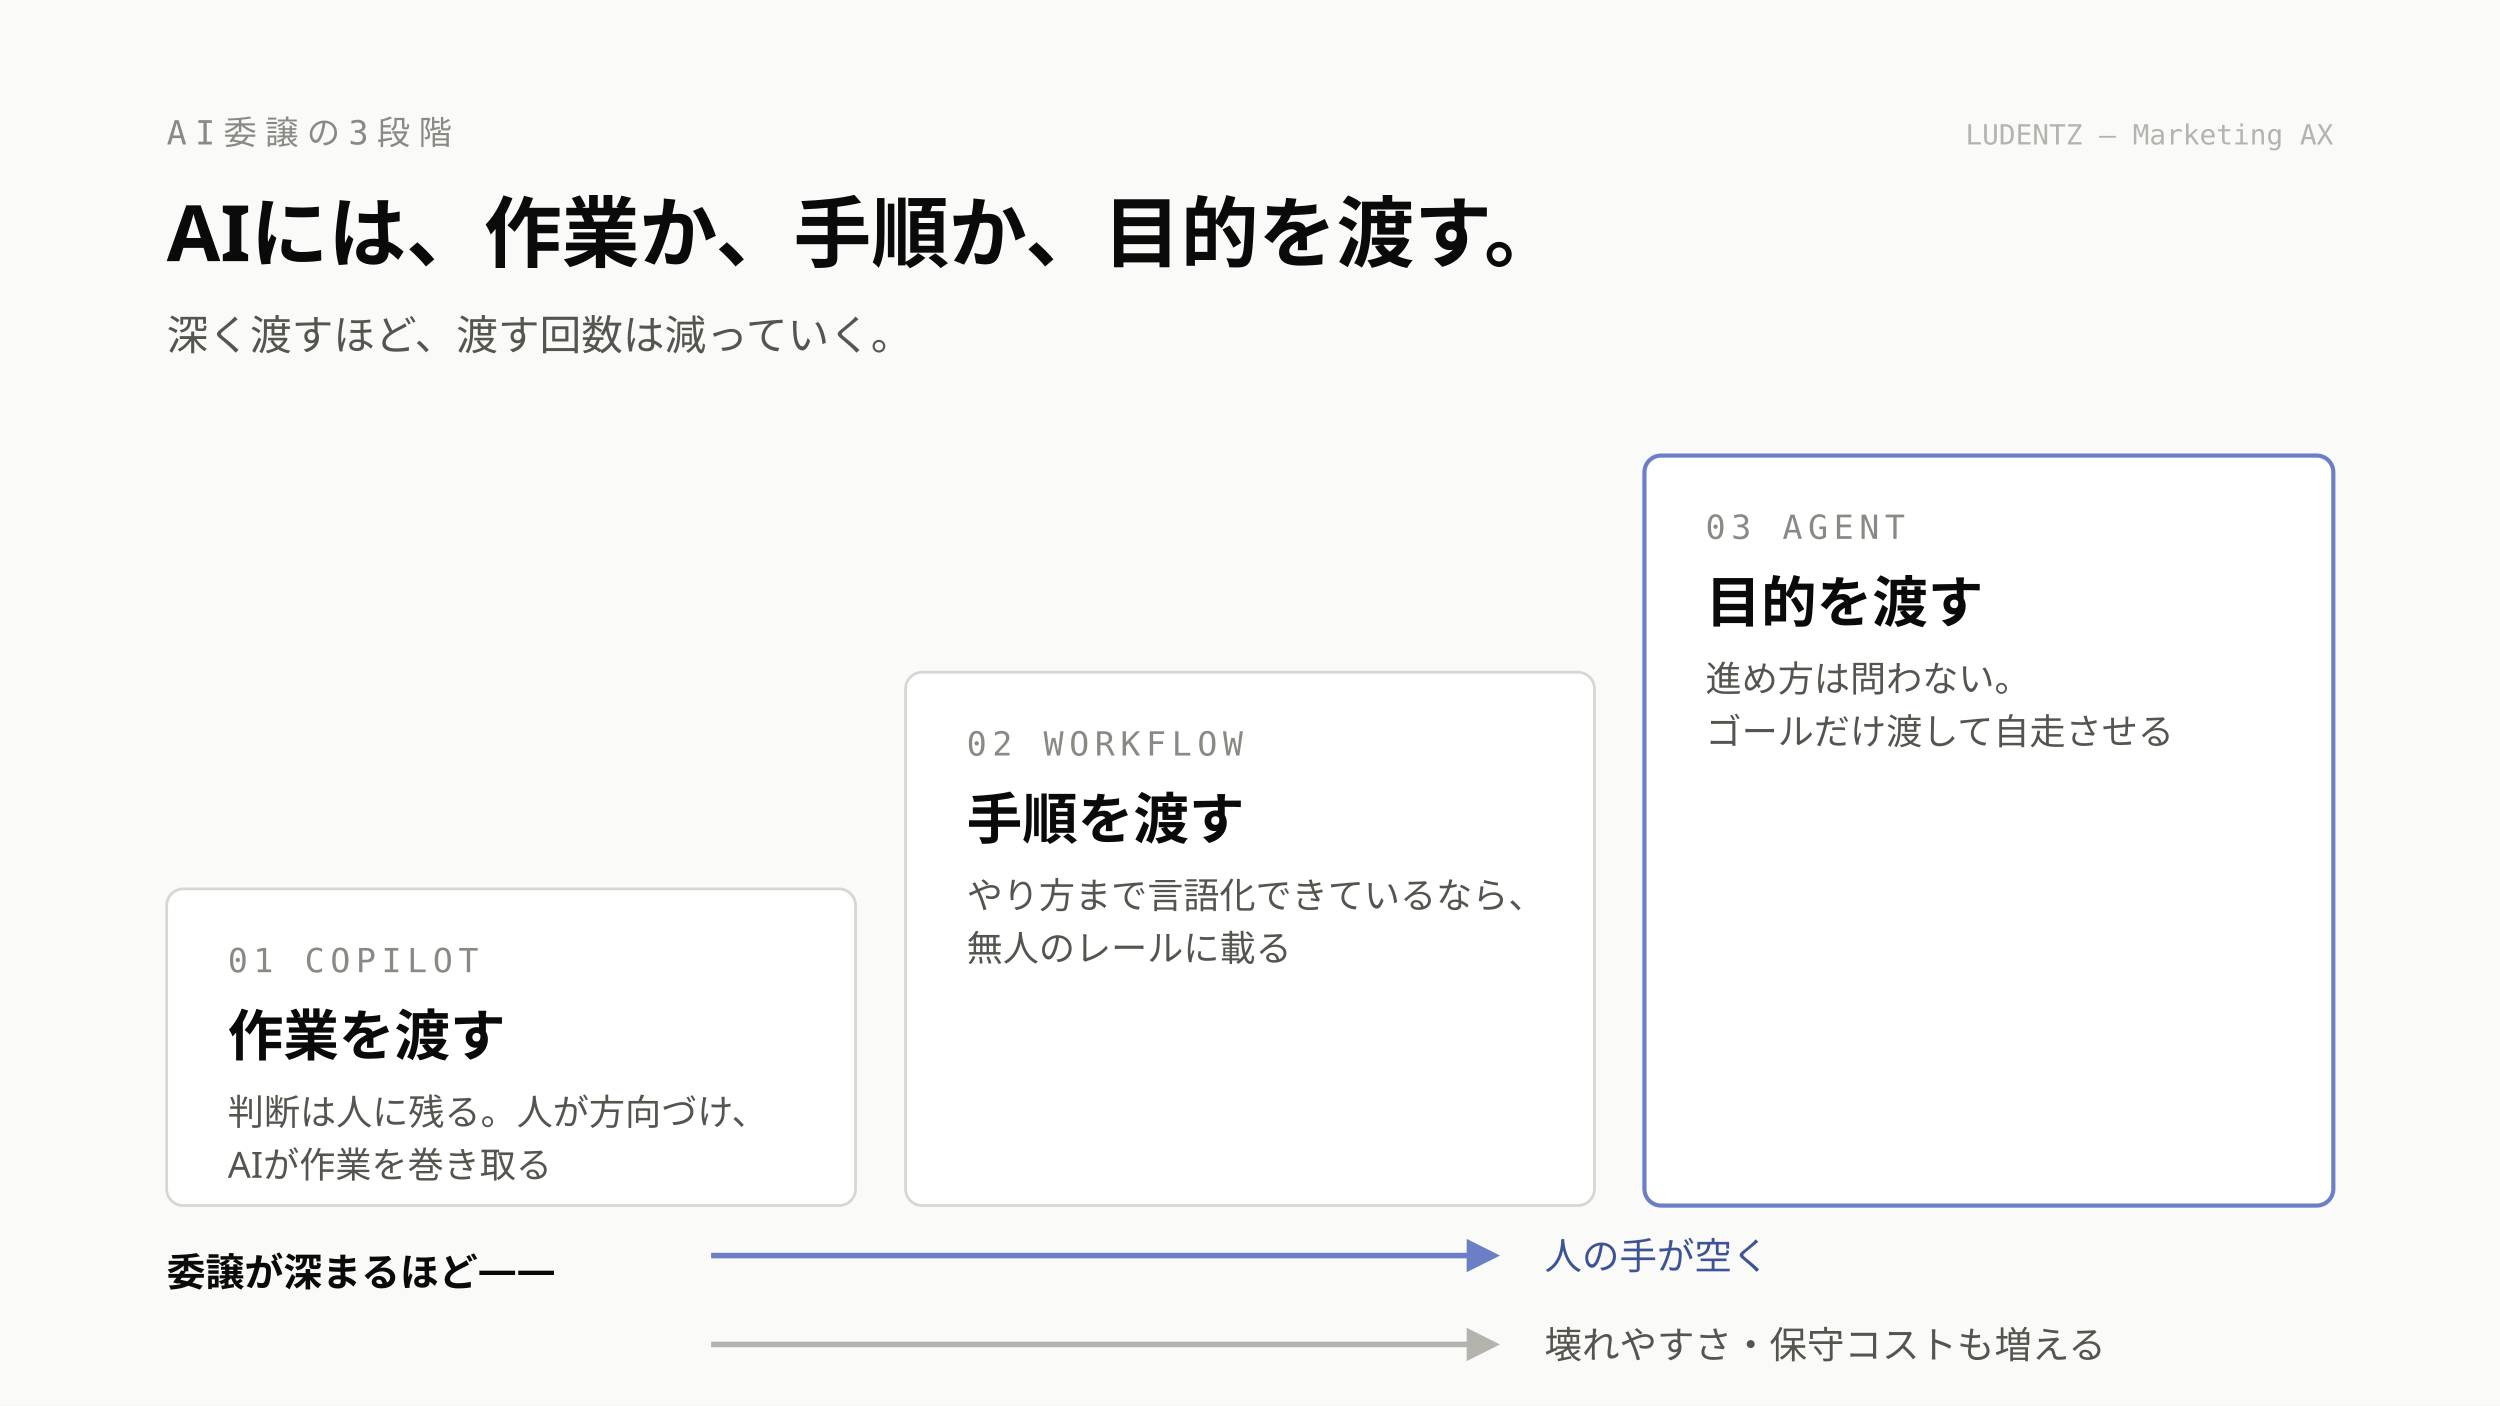
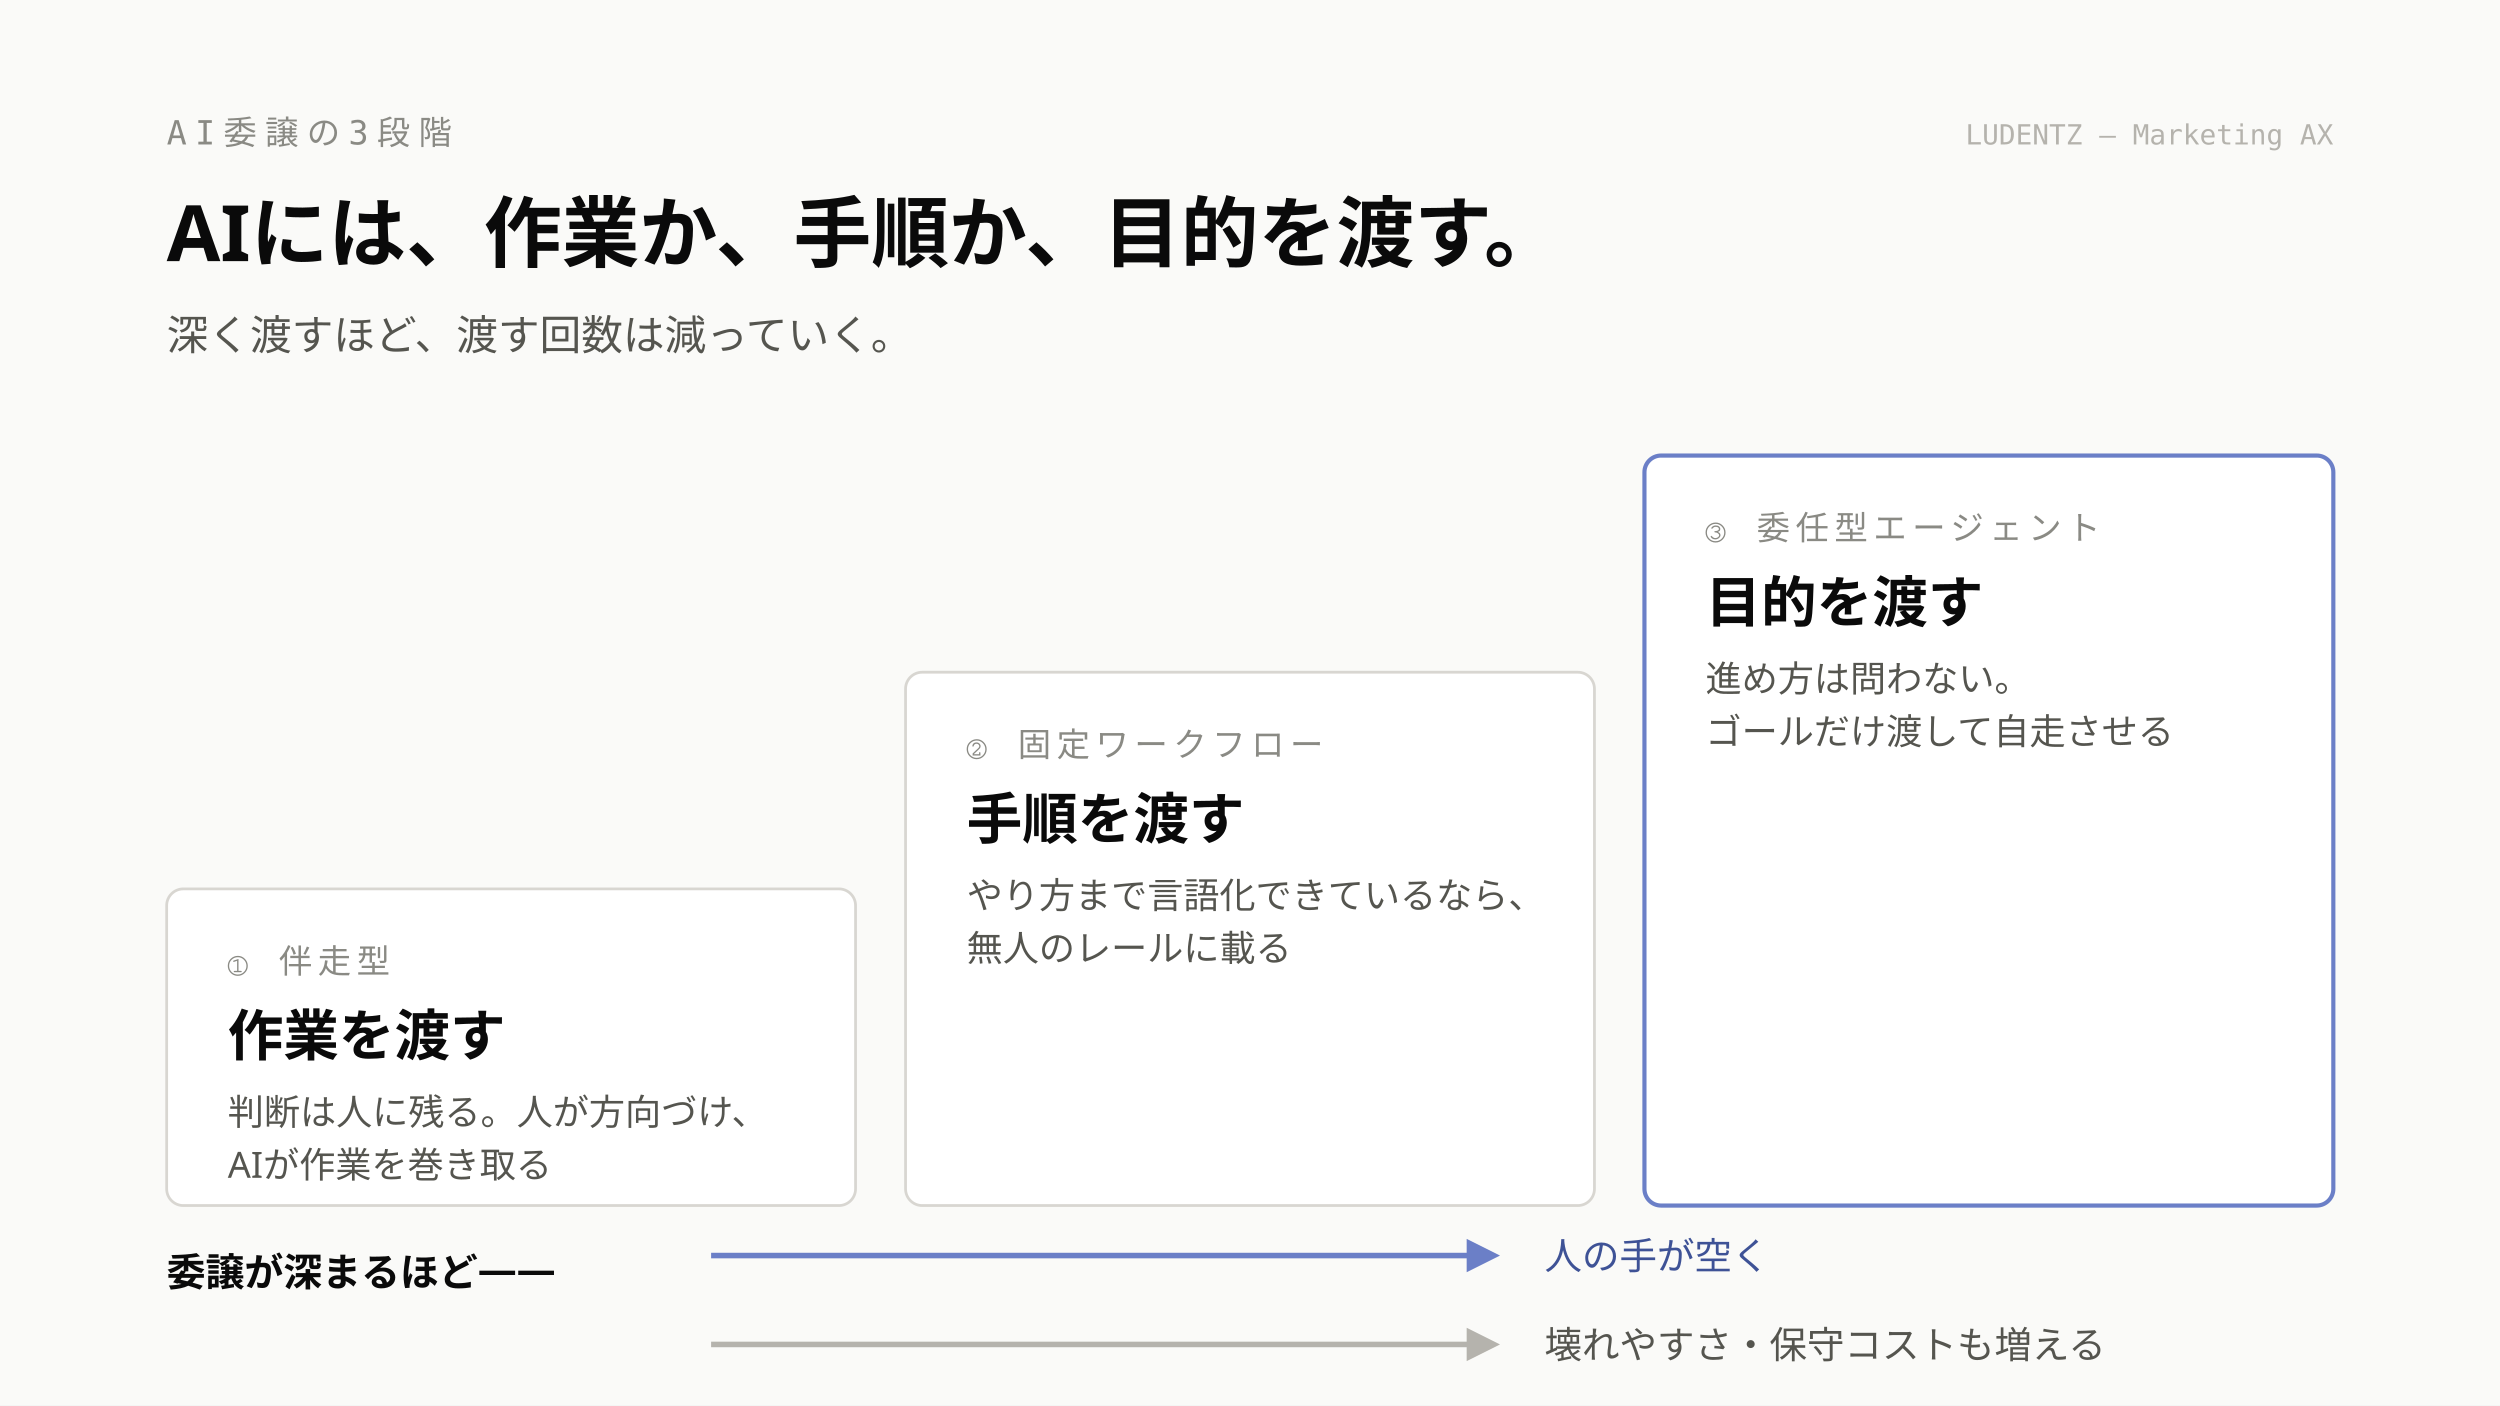
<svg xmlns="http://www.w3.org/2000/svg" viewBox="0 0 900 506" font-family="'Zen Kaku Gothic New','Hiragino Kaku Gothic ProN','Yu Gothic','Noto Sans JP',sans-serif">
  <rect width="900" height="506" fill="#FAFAF8" />
  <text x="60" y="52" font-family="'JetBrains Mono',Menlo,monospace" font-size="12" letter-spacing="3" fill="#8A8A84">AI委譲の3段階</text>
  <text x="60" y="94" font-size="28" font-weight="700" fill="#0A0A0A">AIには、作業か、手順か、目的を渡す。</text>
  <text x="60" y="126" font-size="15" fill="#55554F">深く渡すほど、渡す回数は減っていく。</text>
  <rect x="60" y="320" width="248" height="114" rx="6" fill="#FFFFFF" stroke="#D8D6D1" />
-   <text x="82" y="350" font-family="'JetBrains Mono',Menlo,monospace" font-size="12" letter-spacing="2" fill="#8A8A84">01 COPILOT</text>
+   <text x="82" y="350" font-family="'JetBrains Mono',Menlo,monospace" font-size="12" letter-spacing="2" fill="#8A8A84">① 伴走型</text>
  <text x="82" y="380" font-size="20" font-weight="700" fill="#0A0A0A">作業を渡す</text>
  <text x="82" y="405" font-size="13" fill="#55554F">判断は人に残る。人が方向づけ、</text>
  <text x="82" y="424" font-size="13" fill="#55554F">AIが作業を巻き取る</text>
  <rect x="326" y="242" width="248" height="192" rx="6" fill="#FFFFFF" stroke="#D8D6D1" />
-   <text x="348" y="272" font-family="'JetBrains Mono',Menlo,monospace" font-size="12" letter-spacing="2" fill="#8A8A84">02 WORKFLOW</text>
+   <text x="348" y="272" font-family="'JetBrains Mono',Menlo,monospace" font-size="12" letter-spacing="2" fill="#8A8A84">② 固定ワークフロー</text>
  <text x="348" y="302" font-size="20" font-weight="700" fill="#0A0A0A">手順を渡す</text>
  <text x="348" y="327" font-size="13" fill="#55554F">やり方まで言語化できているなら、</text>
  <text x="348" y="346" font-size="13" fill="#55554F">無人のレールに載る</text>
  <rect x="592" y="164" width="248" height="270" rx="6" fill="#FFFFFF" stroke="#6B7FC7" stroke-width="1.5" />
-   <text x="614" y="194" font-family="'JetBrains Mono',Menlo,monospace" font-size="12" letter-spacing="2" fill="#8A8A84">03 AGENT</text>
+   <text x="614" y="194" font-family="'JetBrains Mono',Menlo,monospace" font-size="12" letter-spacing="2" fill="#8A8A84">③ 委任型エージェント</text>
  <text x="614" y="224" font-size="20" font-weight="700" fill="#0A0A0A">目的を渡す</text>
  <text x="614" y="249" font-size="13" fill="#55554F">進め方は問わない。</text>
  <text x="614" y="268" font-size="13" fill="#55554F">ゴールだけ渡して自走させる</text>
  <text x="60" y="463" font-size="14" font-weight="700" fill="#0A0A0A">委譲が深まるほど——</text>
  <line x1="256" y1="452" x2="536" y2="452" stroke="#6B7FC7" stroke-width="2" />
  <path d="M540,452 l-12,-6 v12 z" fill="#6B7FC7" />
  <text x="556" y="457" font-size="13.5" fill="#3E5296">人の手が空く</text>
  <line x1="256" y1="484" x2="536" y2="484" stroke="#B5B3AD" stroke-width="2" />
  <path d="M540,484 l-12,-6 v12 z" fill="#B5B3AD" />
  <text x="556" y="489" font-size="13.5" fill="#55554F">壊れやすさ・保守コストも増える</text>
  <text x="840" y="52" text-anchor="end" font-family="'JetBrains Mono',Menlo,monospace" font-size="10" fill="#B5B3AD">LUDENTZ — Marketing AX</text>
</svg>
